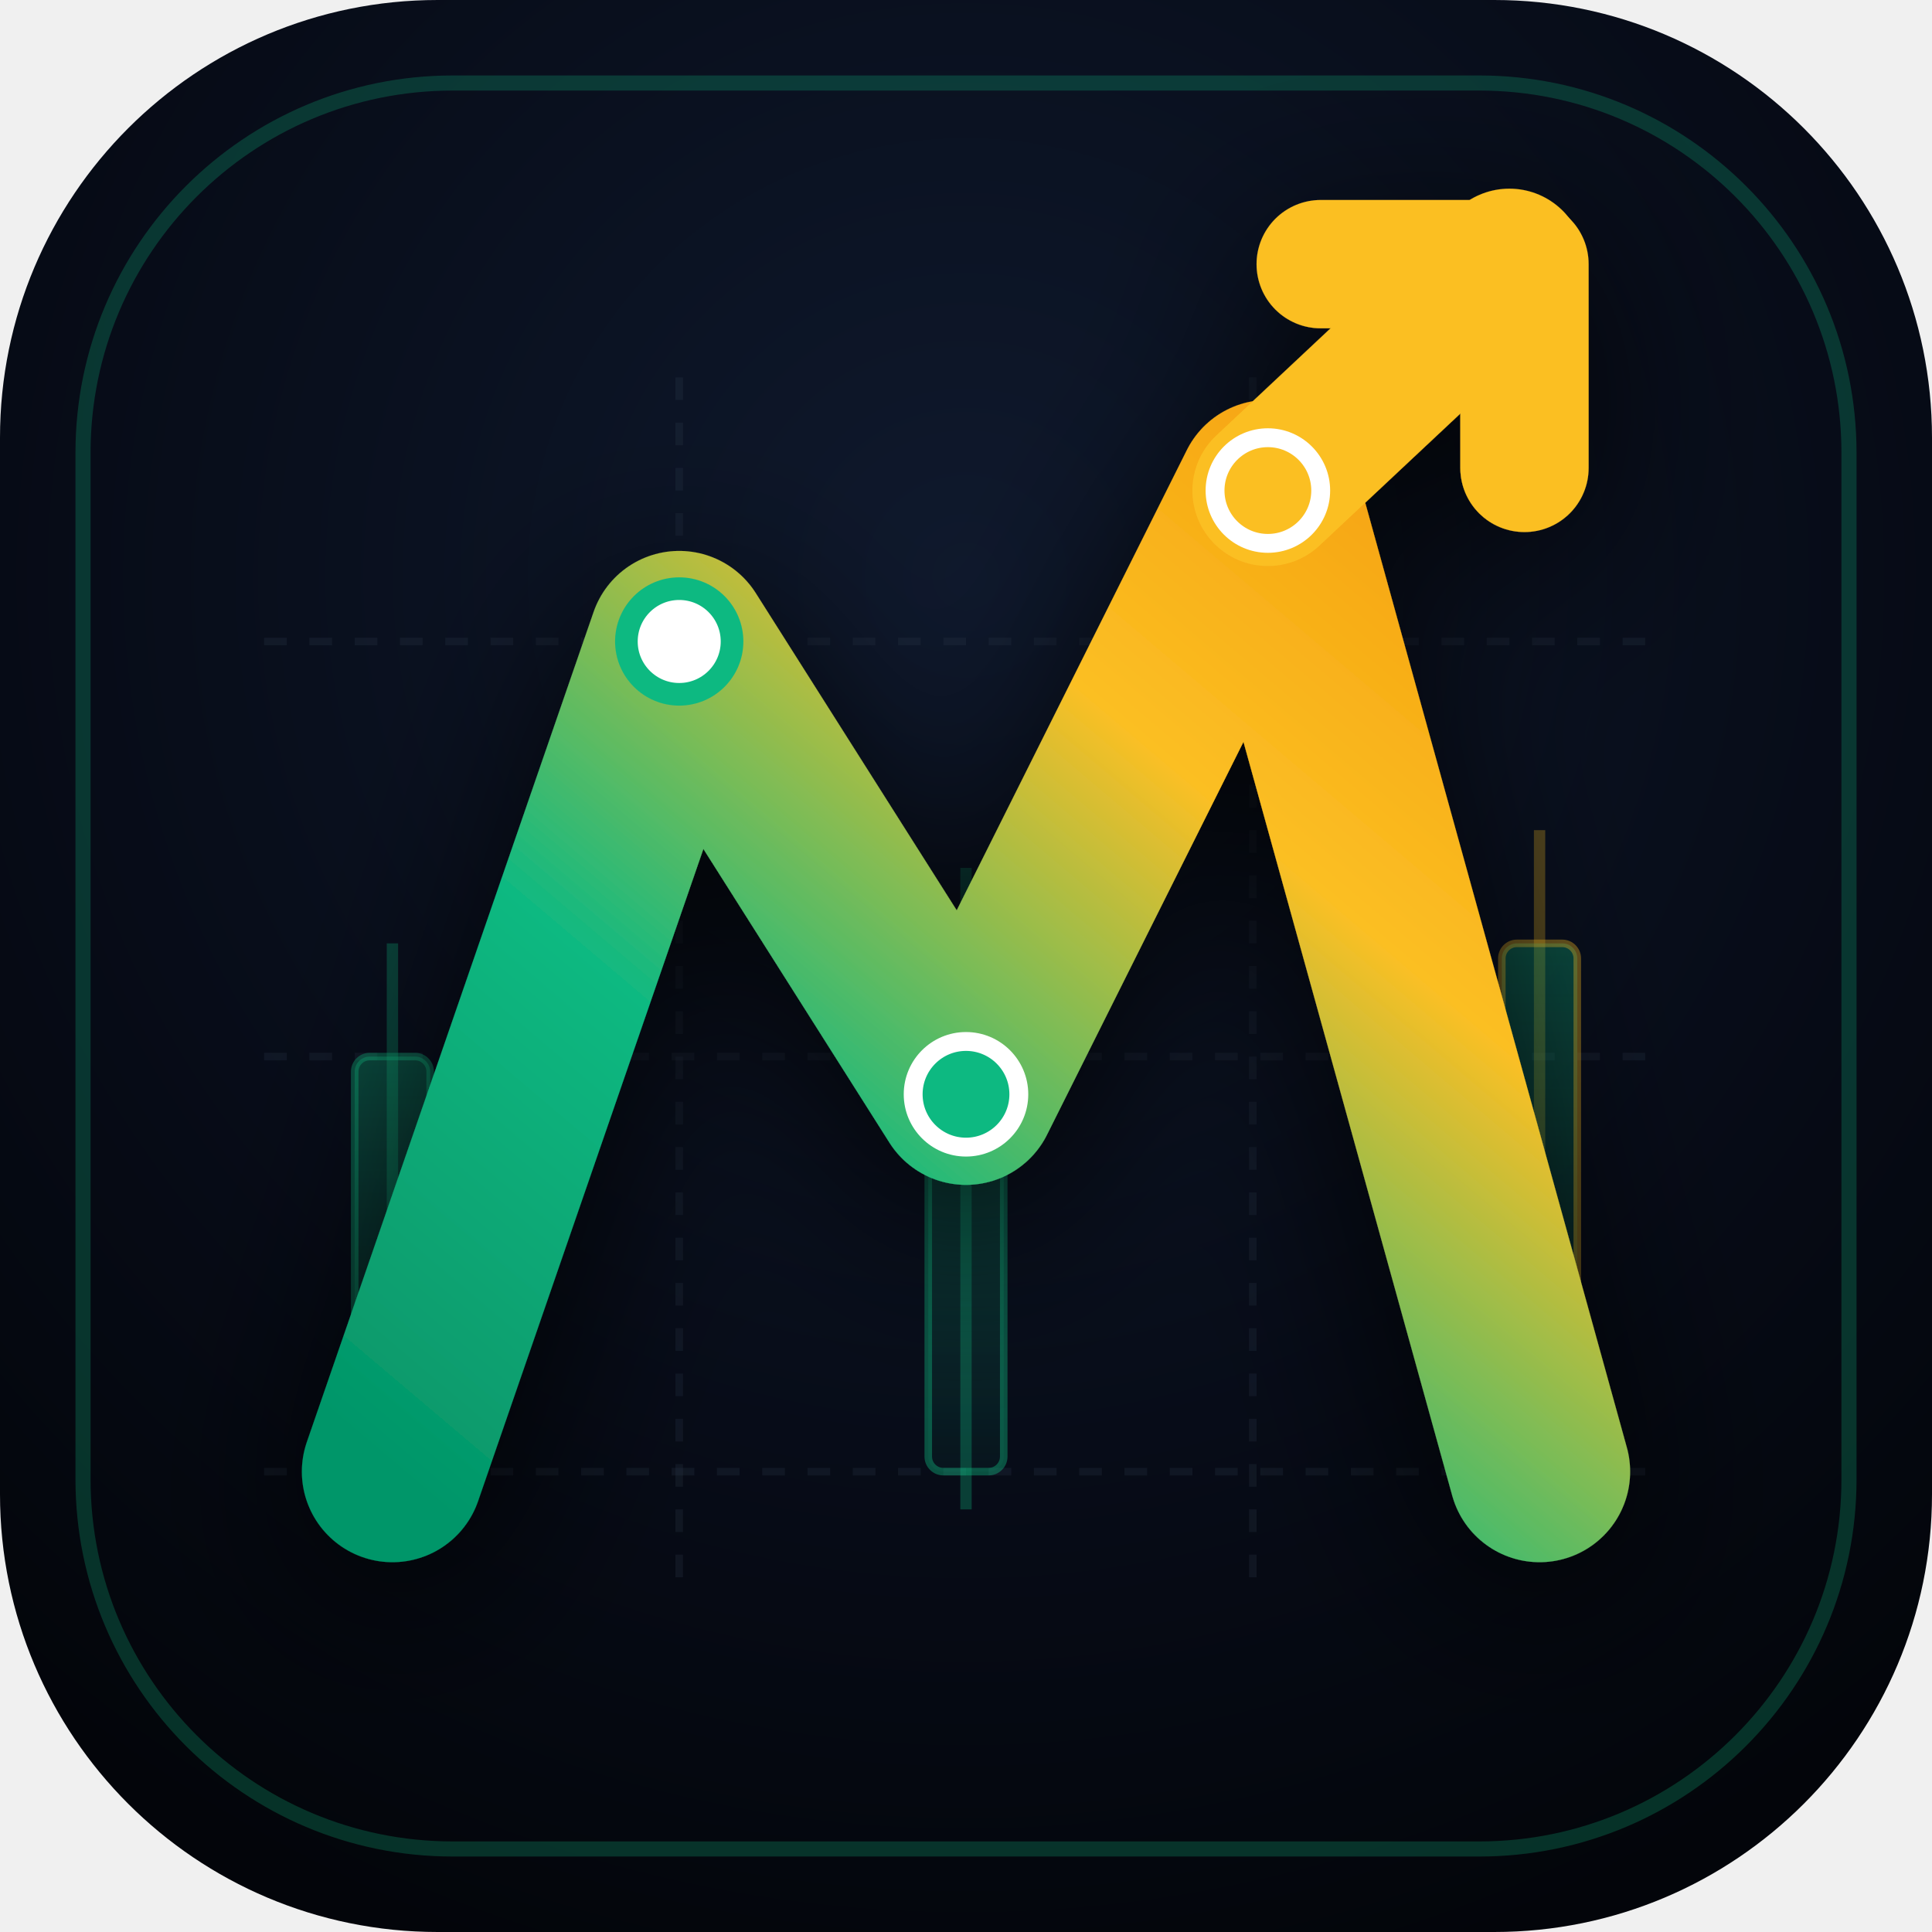
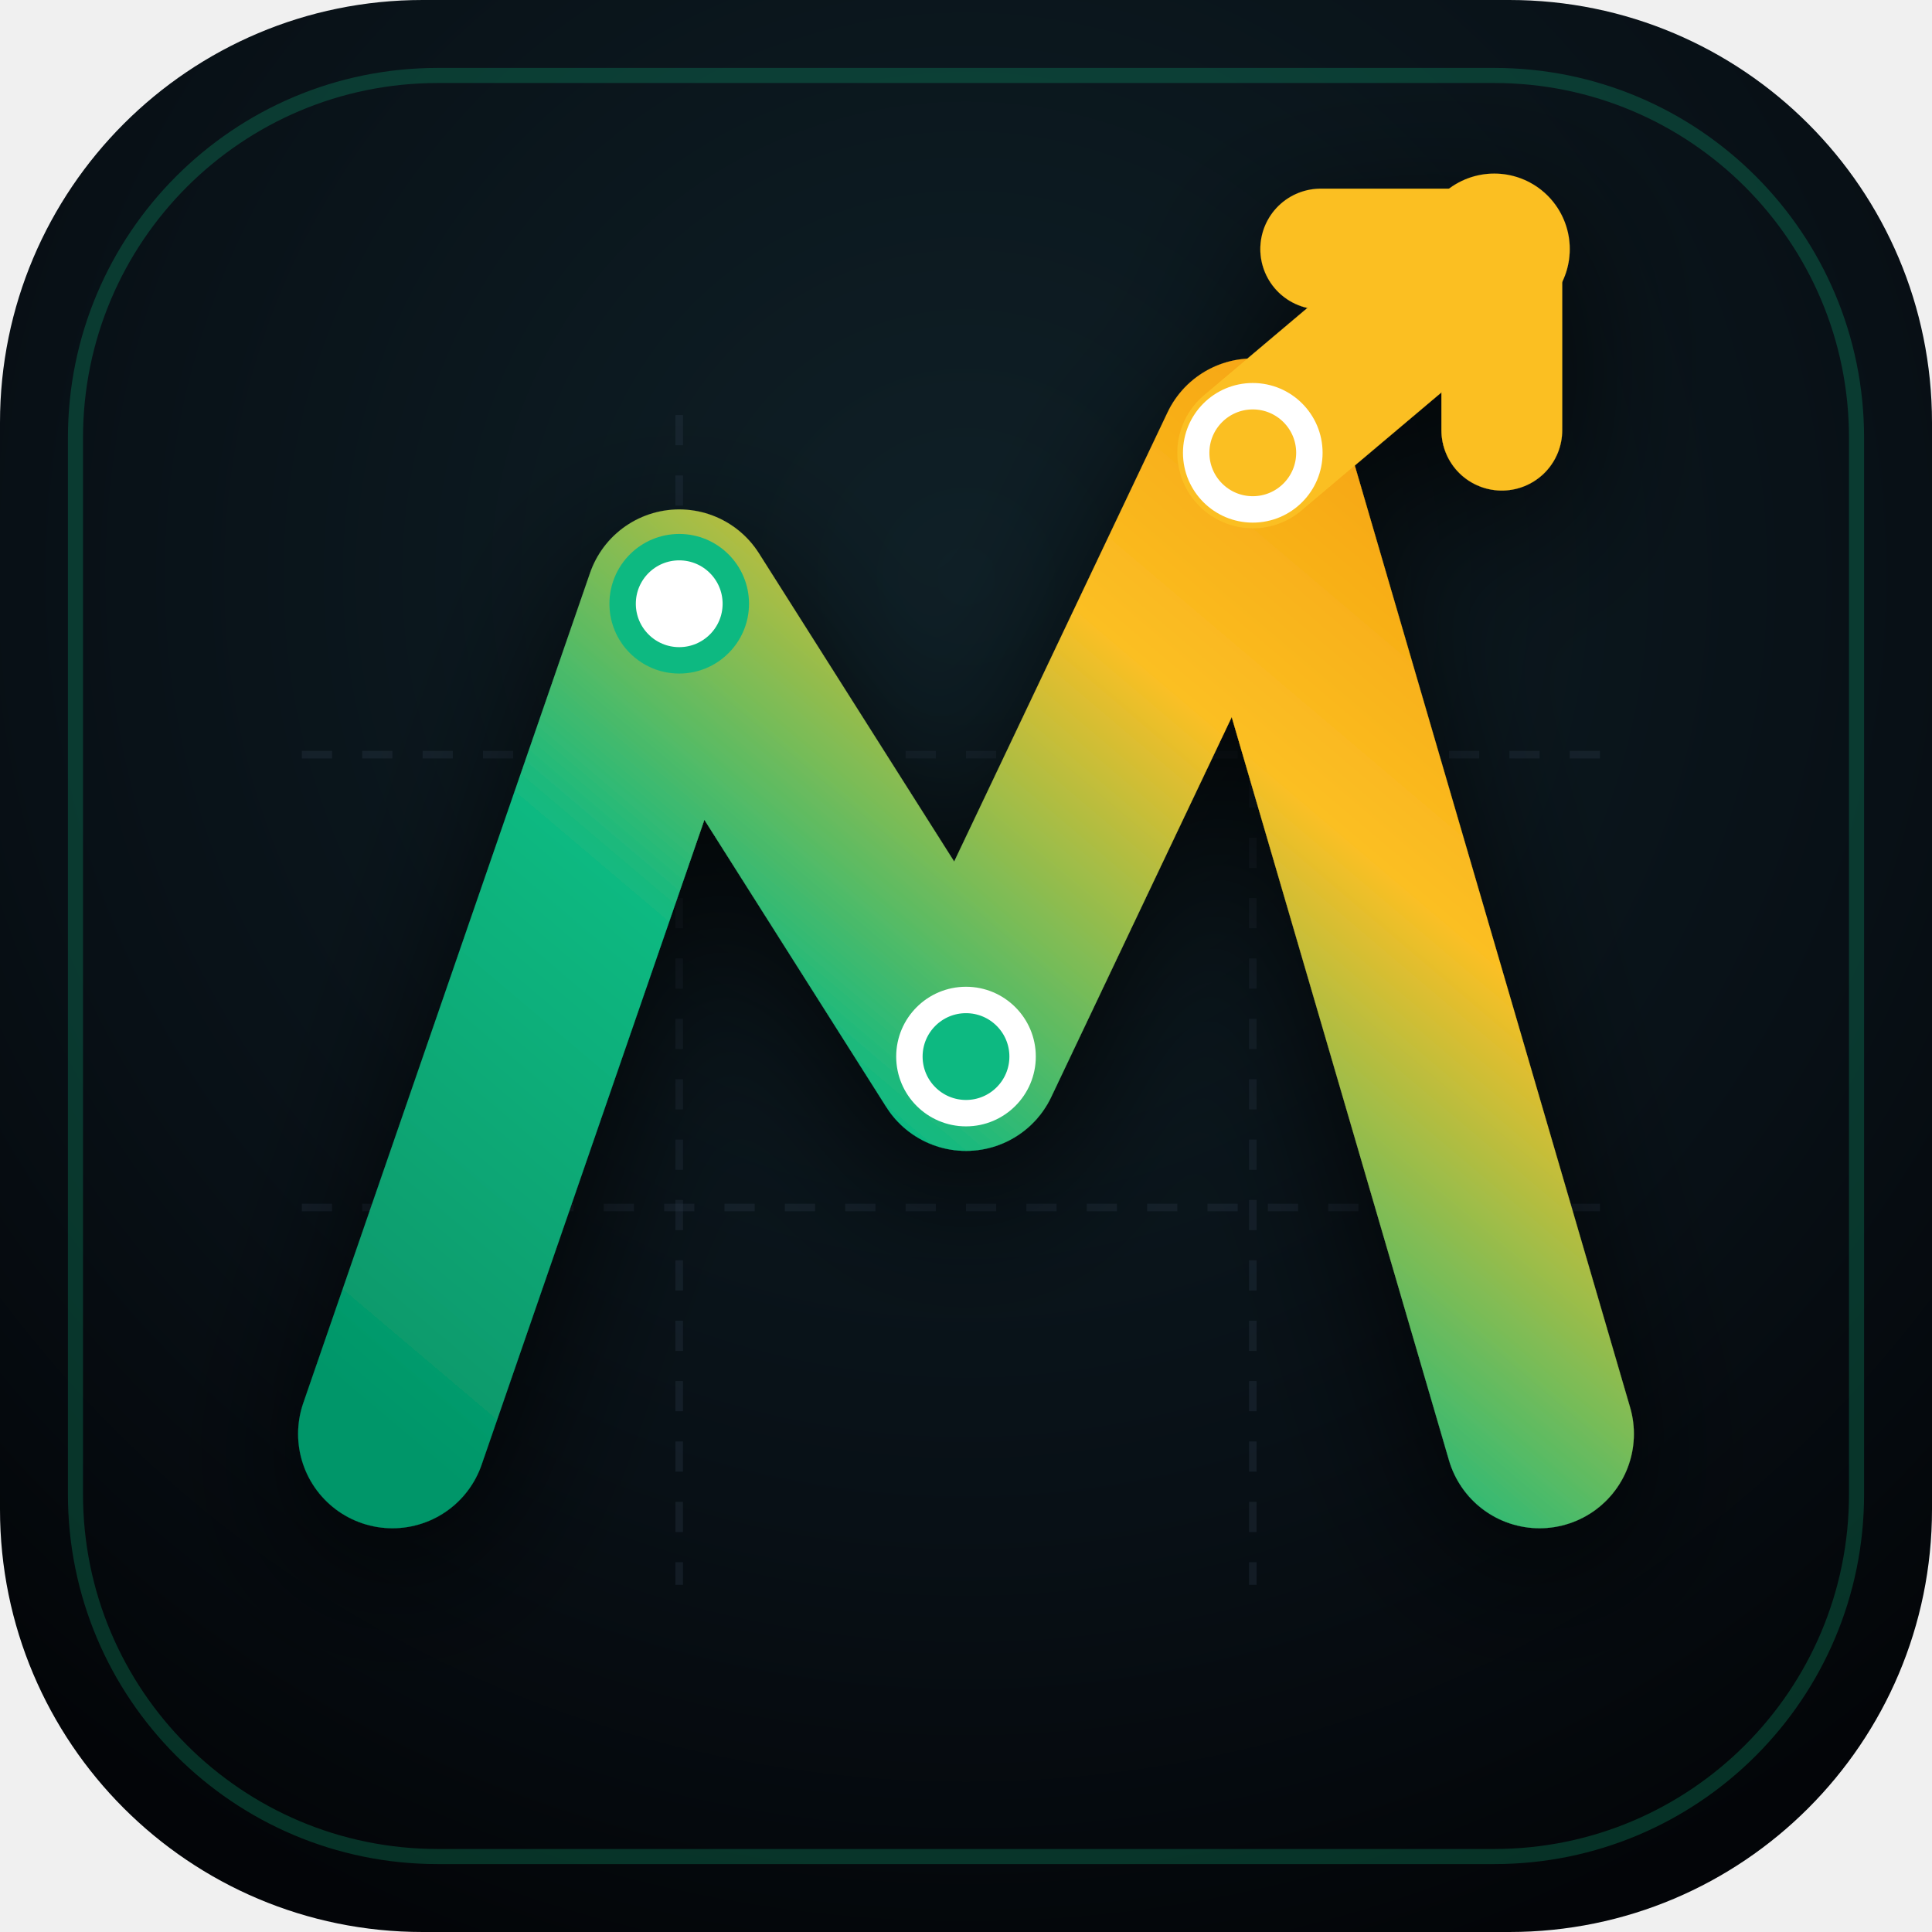
<svg xmlns="http://www.w3.org/2000/svg" viewBox="0 0 512 512" width="512" height="512">
  <defs>
-     <radialGradient id="bg" cx="50%" cy="30%" r="75%">
-       <stop offset="0%" stop-color="#0f192d" />
-       <stop offset="60%" stop-color="#070c18" />
-       <stop offset="100%" stop-color="#03050a" />
+     <radialGradient id="grad-bg-mantfrai" cx="50%" cy="30%" r="75%">
+       <stop offset="0%" stop-color="#0f2027" />
+       <stop offset="65%" stop-color="#081016" />
+       <stop offset="100%" stop-color="#030508" />
    </radialGradient>
-     <linearGradient id="chart-line" x1="0%" y1="100%" x2="100%" y2="0%">
+     <linearGradient id="line-mantfrai" x1="0%" y1="100%" x2="100%" y2="0%">
      <stop offset="0%" stop-color="#059669" />
-       <stop offset="35%" stop-color="#10b981" />
-       <stop offset="70%" stop-color="#fbbf24" />
+       <stop offset="38%" stop-color="#10b981" />
+       <stop offset="72%" stop-color="#fbbf24" />
      <stop offset="100%" stop-color="#f59e0b" />
    </linearGradient>
-     <linearGradient id="candle-bar" x1="0%" y1="0%" x2="0%" y2="100%">
-       <stop offset="0%" stop-color="#10b981" stop-opacity="0.35" />
-       <stop offset="100%" stop-color="#10b981" stop-opacity="0.05" />
-     </linearGradient>
-     <filter id="glow" x="-20%" y="-20%" width="140%" height="140%">
-       <feDropShadow dx="0" dy="6" stdDeviation="12" flood-color="#10b981" flood-opacity="0.45" />
-       <feDropShadow dx="0" dy="12" stdDeviation="24" flood-color="#000000" flood-opacity="0.8" />
+     <filter id="glow-mantfrai" x="-20%" y="-20%" width="140%" height="140%">
+       <feDropShadow dx="0" dy="6" stdDeviation="12" flood-color="#10b981" flood-opacity="0.35" />
+       <feDropShadow dx="0" dy="12" stdDeviation="20" flood-color="#000000" flood-opacity="0.75" />
    </filter>
  </defs>
-   <rect width="512" height="512" rx="116" fill="url(#bg)" />
-   <rect x="22" y="22" width="468" height="468" rx="98" fill="none" stroke="#10b981" stroke-width="4" stroke-opacity="0.25" />
-   <g stroke="#334155" stroke-width="2" stroke-opacity="0.22" stroke-dasharray="6 6">
-     <line x1="70" y1="170" x2="442" y2="170" />
-     <line x1="70" y1="280" x2="442" y2="280" />
-     <line x1="70" y1="390" x2="442" y2="390" />
-     <line x1="180" y1="100" x2="180" y2="420" />
-     <line x1="332" y1="100" x2="332" y2="420" />
+   <rect width="512" height="512" rx="112" fill="url(#grad-bg-mantfrai)" />
+   <rect x="20" y="20" width="472" height="472" rx="96" fill="none" stroke="#10b981" stroke-width="4" stroke-opacity="0.25" />
+   <g stroke="#334155" stroke-width="2" stroke-opacity="0.28" stroke-dasharray="8 8">
+     <line x1="80" y1="200" x2="432" y2="200" />
+     <line x1="80" y1="320" x2="432" y2="320" />
+     <line x1="180" y1="110" x2="180" y2="420" />
+     <line x1="332" y1="110" x2="332" y2="420" />
  </g>
-   <line x1="104" y1="250" x2="104" y2="400" stroke="#10b981" stroke-width="3" stroke-opacity="0.3" />
-   <rect x="94" y="280" width="20" height="110" rx="4" fill="url(#candle-bar)" stroke="#10b981" stroke-width="2" stroke-opacity="0.4" />
-   <line x1="256" y1="230" x2="256" y2="400" stroke="#10b981" stroke-width="3" stroke-opacity="0.3" />
-   <rect x="246" y="270" width="20" height="120" rx="4" fill="url(#candle-bar)" stroke="#10b981" stroke-width="2" stroke-opacity="0.4" />
-   <line x1="408" y1="220" x2="408" y2="400" stroke="#fbbf24" stroke-width="3" stroke-opacity="0.3" />
-   <rect x="398" y="250" width="20" height="140" rx="4" fill="url(#candle-bar)" stroke="#fbbf24" stroke-width="2" stroke-opacity="0.4" />
-   <g filter="url(#glow)">
-     <path d="M 104 390 L 180 170 L 256 290 L 336 130 L 408 390" fill="none" stroke="url(#chart-line)" stroke-width="48" stroke-linecap="round" stroke-linejoin="round" />
-     <path d="M 336 130 L 400 70" fill="none" stroke="#fbbf24" stroke-width="40" stroke-linecap="round" />
-     <path d="M 350 70 H 404 V 124" fill="none" stroke="#fbbf24" stroke-width="34" stroke-linecap="round" stroke-linejoin="round" />
-     <circle cx="180" cy="170" r="14" fill="#ffffff" stroke="#10b981" stroke-width="6" />
-     <circle cx="256" cy="290" r="14" fill="#10b981" stroke="#ffffff" stroke-width="5" />
-     <circle cx="336" cy="130" r="14" fill="#fbbf24" stroke="#ffffff" stroke-width="5" />
+   <g filter="url(#glow-mantfrai)">
+     <path d="M 104 380 L 180 160 L 256 280 L 332 120 L 408 380" fill="none" stroke="url(#line-mantfrai)" stroke-width="50" stroke-linecap="round" stroke-linejoin="round" />
+     <path d="M 332 120 L 396 66" fill="none" stroke="#fbbf24" stroke-width="40" stroke-linecap="round" />
+     <path d="M 350 66 H 398 V 114" fill="none" stroke="#fbbf24" stroke-width="32" stroke-linecap="round" stroke-linejoin="round" />
+     <circle cx="180" cy="160" r="15" fill="#ffffff" stroke="#10b981" stroke-width="7" />
+     <circle cx="256" cy="280" r="15" fill="#10b981" stroke="#ffffff" stroke-width="7" />
+     <circle cx="332" cy="120" r="15" fill="#fbbf24" stroke="#ffffff" stroke-width="7" />
  </g>
</svg>
